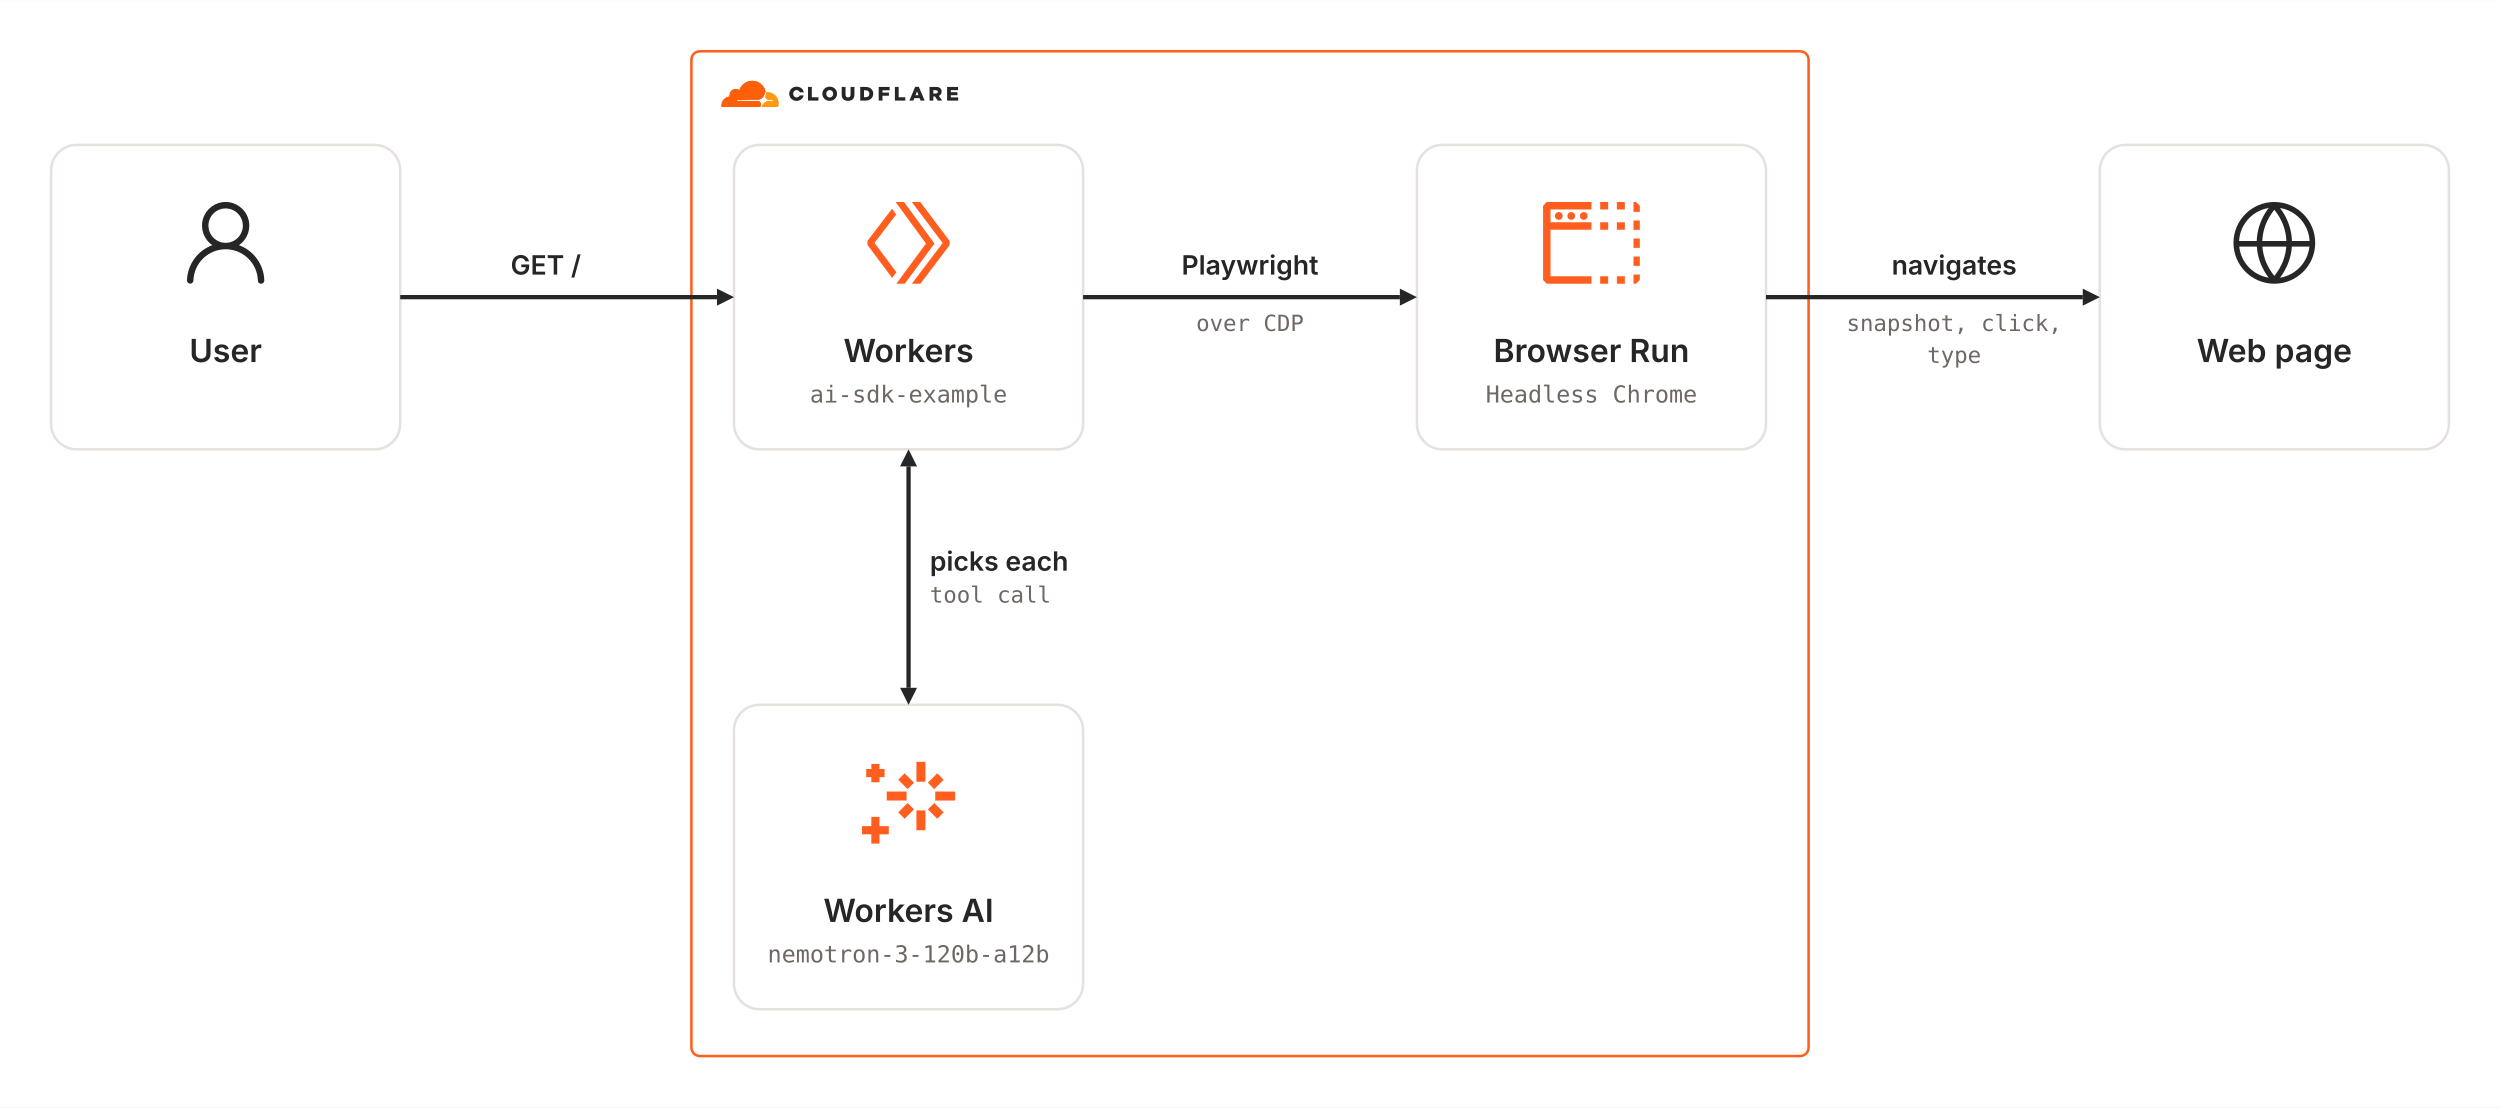
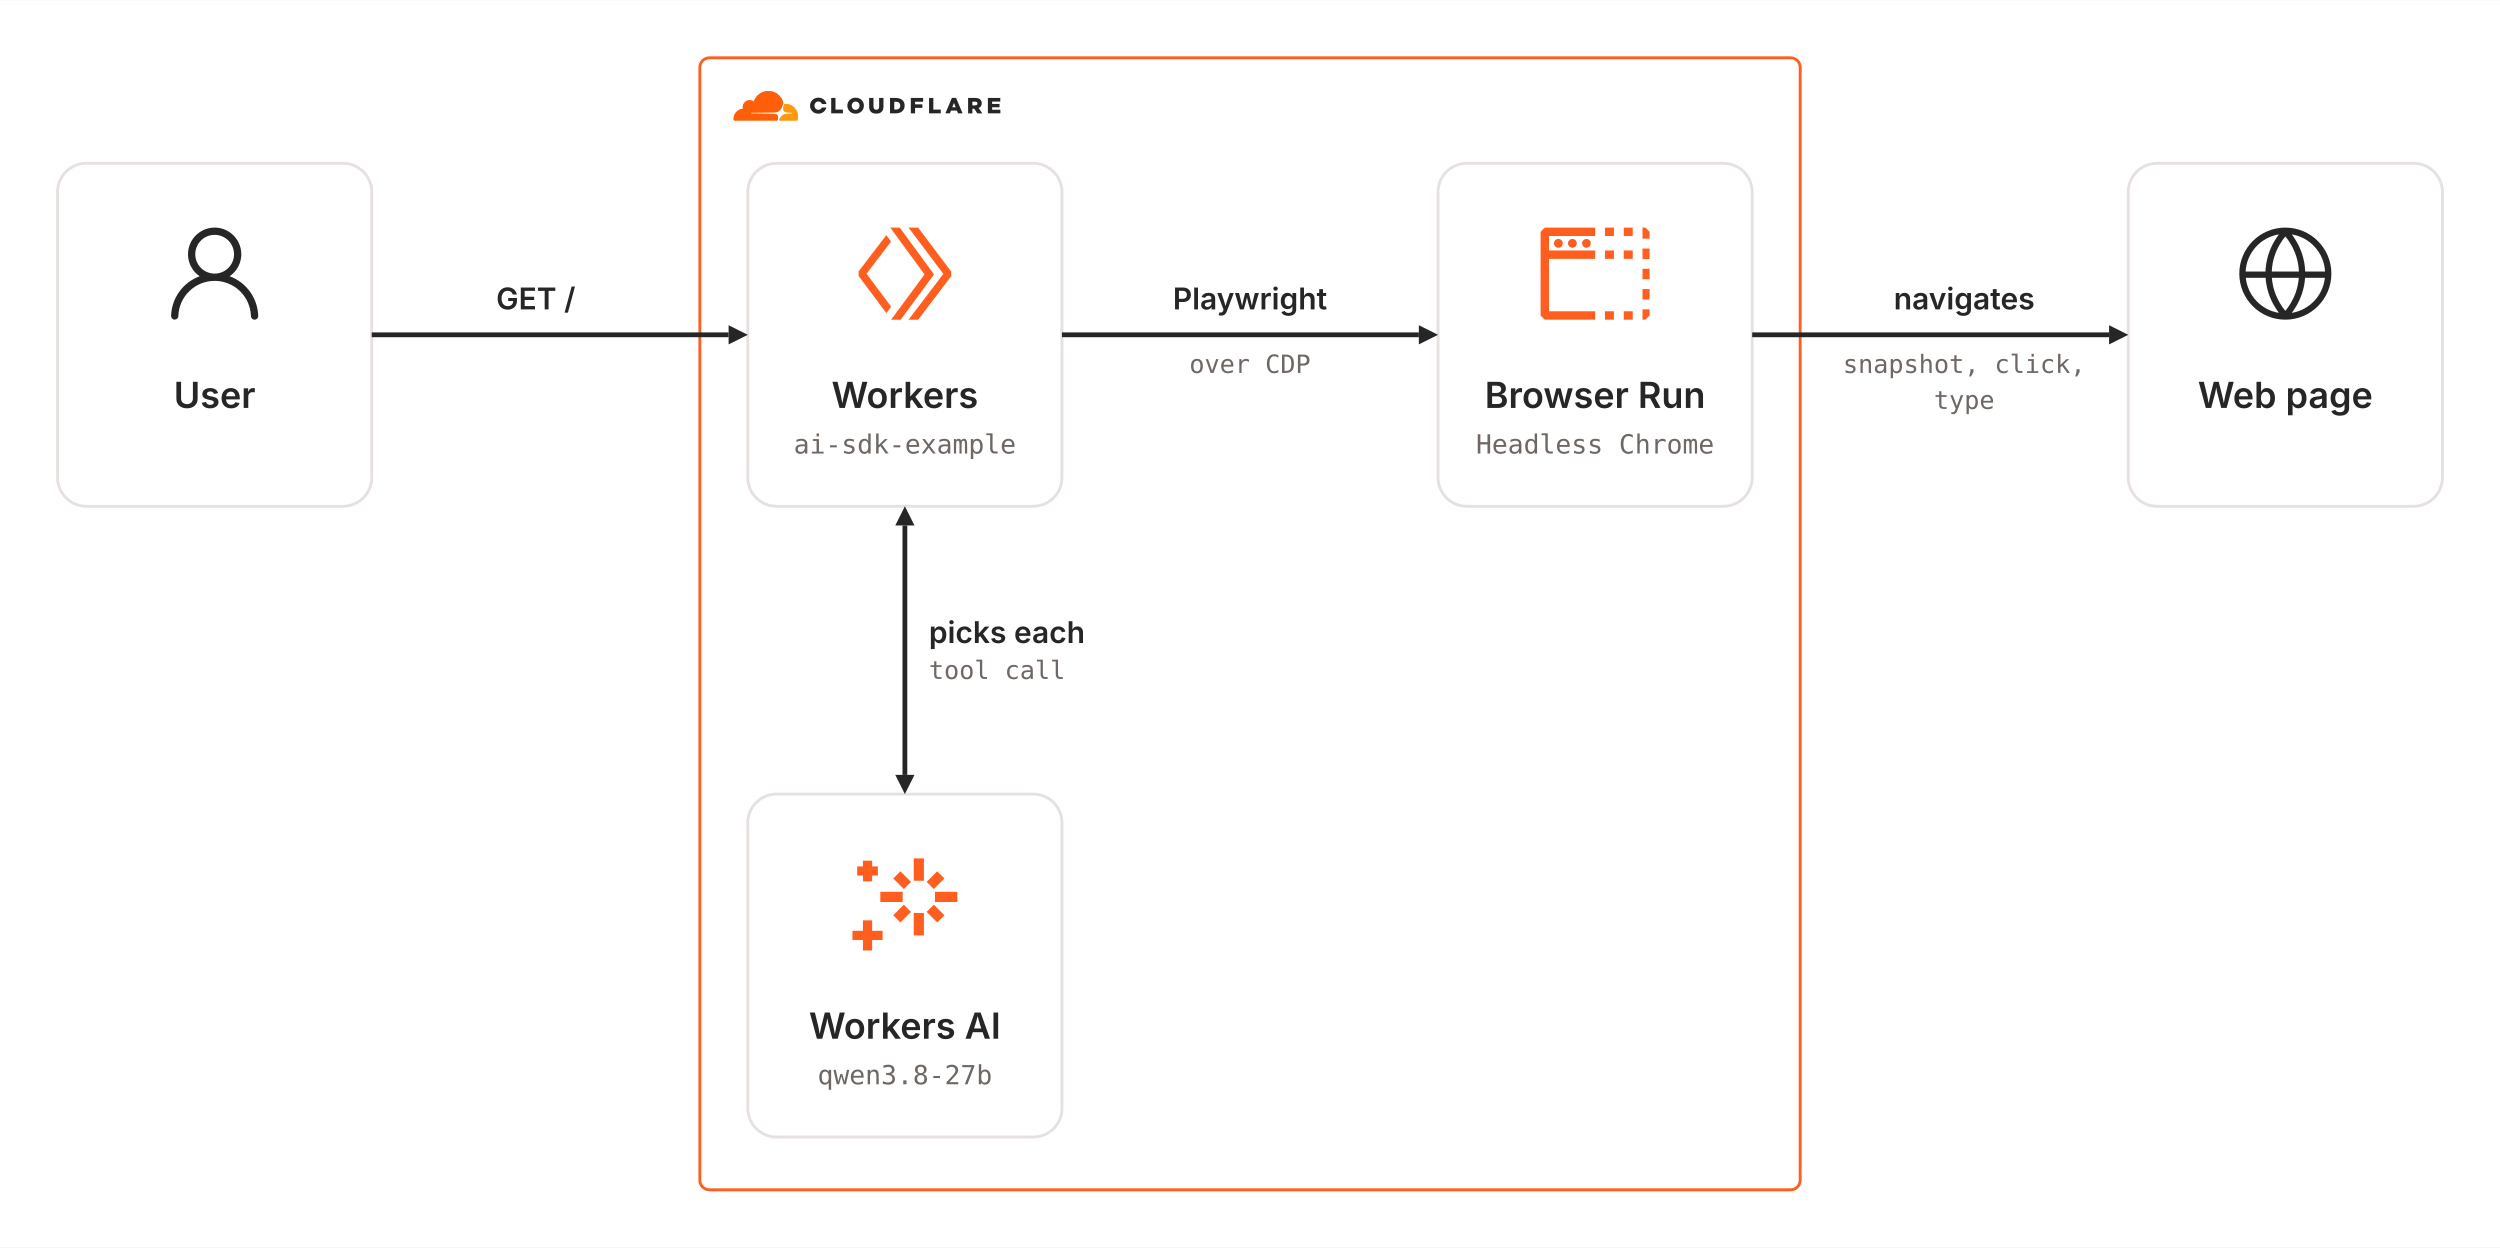
- <svg xmlns="http://www.w3.org/2000/svg" width="1174" height="520" viewBox="16.0 -4.0 1174.4 520.0" style="background:#FFFFFF" role="img">
-   <rect x="16.0" y="-4.0" width="1174.4" height="520.0" fill="#FFFFFF" />
-   <rect data-boundary="cloudflare" x="340.8" y="20.0" width="524.8" height="472.0" rx="4" fill="none" stroke="#FF5E1F" stroke-width="1.2" />
-   <svg width="27.02" height="12.28" fill="#FF5E1F" viewBox="0 0 66 30" id="i1b1278-1" x="354.8" y="33.86" preserveAspectRatio="xMidYMid meet" data-icon="" aria-hidden="true">
-     <g clip-path="url(#i1b1278-1-clip0_746_2)">
+ <svg xmlns="http://www.w3.org/2000/svg" width="1042" height="520" viewBox="16.0 -4.0 1042.4 520.0" style="background:#FFFFFF" role="img">
+   <rect x="16.0" y="-4.0" width="1042.4" height="520.0" fill="#FFFFFF" />
+   <rect data-boundary="cloudflare" x="307.8" y="20.0" width="458.8" height="472.0" rx="4" fill="none" stroke="#FF5E1F" stroke-width="1.2" />
+   <svg width="27.02" height="12.28" fill="#FF5E1F" viewBox="0 0 66 30" id="i54922d-1" x="321.8" y="33.86" preserveAspectRatio="xMidYMid meet" data-icon="" aria-hidden="true">
+     <g clip-path="url(#i54922d-1-clip0_746_2)">
      <path fill="#ff9910" d="M53.12 13.125c6.997 0 12.668 5.708 12.668 12.75 0 1.255-.18 2.468-.516 3.614a.72.72 0 0 1-.694.511H46.953a.375.375 0 0 1-.348-.51l.337-.882c1.076-2.833 4.146-5.154 6.987-5.29l5.384-.277a.543.543 0 0 0 .514-.544.543.543 0 0 0-.51-.544l-5.056-.299c-2.718-.14-4.046-2.56-3.315-5.081l.842-2.902a.72.72 0 0 1 .646-.527q.34-.02.686-.019" />
      <path fill="#ff5f08" d="M35.609 0c7.295 0 13.424 5.025 15.157 11.824.073.285.05.586-.054.862l-1.388 3.677c-1.076 2.833-3.842 5.29-6.97 5.29l-24.105.278a.533.533 0 0 0-.525.535c0 .293.234.531.524.535l23.765.316c2.724 0 4.046 2.56 3.316 5.081l-.307 1.061a.75.75 0 0 1-.716.541H.964a.71.71 0 0 1-.718-.646 11 11 0 0 1-.034-.854c0-5.476 4.166-9.973 9.482-10.456a7.2 7.2 0 0 1-.167-1.544c0-3.935 3.17-7.125 7.08-7.125 1.555 0 2.994.506 4.162 1.362C22.849 4.497 28.707 0 35.609 0" />
      <path fill="#ff9910" d="M53.12 13.125c6.997 0 12.668 5.708 12.668 12.75 0 1.255-.18 2.468-.516 3.614a.72.72 0 0 1-.694.511H46.953a.375.375 0 0 1-.348-.51l.337-.882c1.076-2.833 4.146-5.154 6.987-5.29l5.384-.277a.543.543 0 0 0 .514-.544.543.543 0 0 0-.51-.544l-5.056-.299c-2.718-.14-4.046-2.56-3.315-5.081l.842-2.902a.72.72 0 0 1 .646-.527q.34-.02.686-.019" />
      <path fill="#ff5f08" d="M35.609 0c7.295 0 13.424 5.025 15.157 11.824.073.285.05.586-.054.862l-1.388 3.677c-1.076 2.833-3.842 5.29-6.97 5.29l-24.105.278a.533.533 0 0 0-.525.535c0 .293.234.531.524.535l23.765.316c2.724 0 4.046 2.56 3.316 5.081l-.307 1.061a.75.75 0 0 1-.716.541H.964a.71.71 0 0 1-.718-.646 11 11 0 0 1-.034-.854c0-5.476 4.166-9.973 9.482-10.456a7.2 7.2 0 0 1-.167-1.544c0-3.935 3.17-7.125 7.08-7.125 1.555 0 2.994.506 4.162 1.362C22.849 4.497 28.707 0 35.609 0" />
    </g>
    <defs>
-       <clipPath id="i1b1278-1-clip0_746_2">
+       <clipPath id="i54922d-1-clip0_746_2">
        <path fill="#fff" d="M0 0h66v30H0z" />
      </clipPath>
    </defs>
  </svg>
-   <svg viewBox="0 0 719 59" fill="#262626" id="i1b1278-2" x="386.73" y="36.62" width="82.31" height="6.75" preserveAspectRatio="xMidYMid meet" data-icon="" aria-hidden="true">
+   <svg viewBox="0 0 719 59" fill="#262626" id="i54922d-2" x="353.73" y="36.62" width="82.31" height="6.75" preserveAspectRatio="xMidYMid meet" data-icon="" aria-hidden="true">
    <path d="M77.102 1.1H92.701V43.6H119.802V57.2H77.102V1.1Z" fill="#262626" />
    <path d="M135.898 29.3V29.2C135.898 13.1 148.898 0 166.198 0C183.498 0 196.298 12.9 196.298 29V29.2C196.298 45.3 183.298 58.4 165.998 58.4C148.798 58.3 135.898 45.4 135.898 29.3ZM180.498 29.3V29.2C180.498 21.1 174.698 14.1 166.098 14.1C157.598 14.1 151.898 21 151.898 29.1V29.3C151.898 37.4 157.698 44.4 166.198 44.4C174.798 44.3 180.498 37.4 180.498 29.3Z" fill="#262626" />
    <path d="M215.398 32.6V1.1H231.198V32.3C231.198 40.4 235.298 44.2 241.498 44.2C247.698 44.2 251.798 40.5 251.798 32.7V1.1H267.598V32.2C267.598 50.3 257.298 58.2 241.298 58.2C225.398 58.3 215.398 50.2 215.398 32.6Z" fill="#262626" />
    <path d="M291.398 1.1H313.098C333.098 1.1 344.798 12.6 344.798 28.8V29C344.798 45.2 332.998 57.2 312.798 57.2H291.498L291.398 1.1ZM313.298 43.4C322.598 43.4 328.798 38.3 328.798 29.2V29C328.798 20 322.598 14.8 313.298 14.8H306.998V43.3L313.298 43.4Z" fill="#262626" />
    <path d="M367.297 1.1H412.197V14.8H382.797V24.3H409.397V37.2H382.797V57.2H367.297V1.1Z" fill="#262626" />
    <path d="M433.797 1.1H449.297V43.6H476.497V57.2H433.797V1.1Z" fill="#262626" />
    <path d="M517.097 0.699H532.097L555.997 57.199H539.297L535.197 47.199H513.597L509.597 57.199H493.297L517.097 0.699ZM530.797 35.099L524.597 19.199L518.297 35.099H530.797Z" fill="#262626" />
    <path d="M576 1.1H602.5C611.1 1.1 617 3.3 620.8 7.2C624.1 10.4 625.8 14.7 625.8 20.3V20.5C625.8 29.1 621.2 34.8 614.3 37.7L627.7 57.3H609.7L598.4 40.3H591.6V57.3H576.1L576 1.1ZM601.8 28.1C607.1 28.1 610.1 25.5 610.1 21.5V21.2C610.1 16.8 606.9 14.6 601.7 14.6H591.5V28.1H601.8Z" fill="#262626" />
    <path d="M648.203 1.1H693.303V14.4H663.603V22.8H690.503V35.1H663.603V44H693.703V57.2H648.203V1.1Z" fill="#262626" />
    <path d="M43.1 35.9C40.9 40.8 36.3 44.3 30.3 44.3C21.8 44.3 16 37.2 16 29.2V29C16 20.9 21.7 14 30.2 14C36.6 14 41.5 17.9 43.5 23.3H59.9C57.3 9.9 45.5 0 30.3 0C13 0 0 13.1 0 29.2V29.4C0 45.5 12.8 58.4 30.1 58.4C44.9 58.4 56.5 48.8 59.5 36L43.1 35.9Z" fill="#262626" />
  </svg>
  <g data-node-id="user">
-     <rect x="40.0" y="64.0" width="164.0" height="143.0" rx="12" fill="#FFFFFF" stroke="#E6E1DF" stroke-width="1.2" />
-     <svg width="48.46" height="48.46" viewBox="0 0 24 24" id="i1b1278-3" x="97.77" y="85.75" preserveAspectRatio="xMidYMid meet" data-icon="" aria-hidden="true" fill="#262626">
+     <rect x="40.0" y="64.0" width="131.0" height="143.0" rx="12" fill="#FFFFFF" stroke="#E6E1DF" stroke-width="1.2" />
+     <svg width="48.46" height="48.46" viewBox="0 0 24 24" id="i54922d-3" x="81.27" y="85.75" preserveAspectRatio="xMidYMid meet" data-icon="" aria-hidden="true" fill="#262626">
      <path d="M12 2.5a5.5 5.5 0 0 1 3.096 10.047 9.005 9.005 0 0 1 5.9 8.181.75.75 0 1 1-1.499.044 7.5 7.5 0 0 0-14.993 0 .75.75 0 0 1-1.5-.045 9.005 9.005 0 0 1 5.9-8.18A5.5 5.5 0 0 1 12 2.5ZM8 8a4 4 0 1 0 8 0 4 4 0 0 0-8 0Z" />
    </svg>
-     <text x="122.0" y="166.0" font-family="'Inter Variable', 'Inter', system-ui, -apple-system, 'Segoe UI', Roboto, sans-serif" font-size="15" fill="#262626" font-weight="600" text-anchor="middle">User</text>
+     <text x="105.5" y="166.0" font-family="'Inter Variable', 'Inter', system-ui, -apple-system, 'Segoe UI', Roboto, sans-serif" font-size="15" fill="#262626" font-weight="600" text-anchor="middle">User</text>
  </g>
  <g data-node-id="worker">
-     <rect x="360.8" y="64.0" width="164.0" height="143.0" rx="12" fill="#FFFFFF" stroke="#E6E1DF" stroke-width="1.2" />
-     <svg width="48.25" height="48.25" viewBox="1.379 1.886 45.235 45.235" id="i1b1278-4" x="418.68" y="85.88" preserveAspectRatio="xMidYMid meet" data-icon="" aria-hidden="true" fill="#FF5E1F">
+     <rect x="327.8" y="64.0" width="131.0" height="143.0" rx="12" fill="#FFFFFF" stroke="#E6E1DF" stroke-width="1.2" />
+     <svg width="48.25" height="48.25" viewBox="1.379 1.886 45.235 45.235" id="i54922d-4" x="369.18" y="85.88" preserveAspectRatio="xMidYMid meet" data-icon="" aria-hidden="true" fill="#FF5E1F">
      <path d="m18.63 37.418-9.645-12.9 9.592-12.533-1.852-2.527L5.917 23.595l-.015 1.808 10.86 14.542z" />
      <path d="M21.997 6.503h-3.712l13.387 18.3-13.072 17.7h3.735L35.4 24.81z" />
      <path d="M29.175 6.503h-3.758l13.598 18.082-13.598 17.918h3.765l12.908-17.01v-1.808z" />
    </svg>
-     <text x="442.8" y="166.0" font-family="'Inter Variable', 'Inter', system-ui, -apple-system, 'Segoe UI', Roboto, sans-serif" font-size="15" fill="#262626" font-weight="600" text-anchor="middle">Workers</text>
-     <text x="442.8" y="185.0" font-family="'JetBrains Mono Variable', 'JetBrains Mono', ui-monospace, 'Cascadia Code', 'Source Code Pro', Menlo, Consolas, monospace" font-size="11" fill="#6E6763" font-weight="400" text-anchor="middle">ai-sdk-example</text>
+     <text x="393.3" y="166.0" font-family="'Inter Variable', 'Inter', system-ui, -apple-system, 'Segoe UI', Roboto, sans-serif" font-size="15" fill="#262626" font-weight="600" text-anchor="middle">Workers</text>
+     <text x="393.3" y="185.0" font-family="'JetBrains Mono Variable', 'JetBrains Mono', ui-monospace, 'Cascadia Code', 'Source Code Pro', Menlo, Consolas, monospace" font-size="11" fill="#6E6763" font-weight="400" text-anchor="middle">ai-sdk-example</text>
  </g>
  <g data-node-id="browser">
-     <rect x="681.6" y="64.0" width="164.0" height="143.0" rx="12" fill="#FFFFFF" stroke="#E6E1DF" stroke-width="1.2" />
-     <svg width="56.81" height="56.81" viewBox="-0.455 0.175 64.95 64.95" id="i1b1278-5" x="735.19" y="81.59" preserveAspectRatio="xMidYMid meet" data-icon="" aria-hidden="true" fill="#FF5E1F">
+     <rect x="615.6" y="64.0" width="131.0" height="143.0" rx="12" fill="#FFFFFF" stroke="#E6E1DF" stroke-width="1.2" />
+     <svg width="56.81" height="56.81" viewBox="-0.455 0.175 64.95 64.95" id="i54922d-5" x="652.69" y="81.59" preserveAspectRatio="xMidYMid meet" data-icon="" aria-hidden="true" fill="#FF5E1F">
      <path d="M23.3 18.2a2.1 2.1 0 1 1-4.2 0 2.1 2.1 0 0 1 4.2 0m-6.7 0a2.1 2.1 0 1 1-4.2 0 2.1 2.1 0 0 1 4.2 0m13.3-.61a2.1 2.1 0 1 0 0 1.22zm28.1-1.6V12.7l-2-2h-1.39v5.29zm0 9.67v-4.99h-3.39v4.99zm0 9.67v-4.99h-3.39v4.99zM58 45v-4.99h-3.39V45zm-3.39 9.6H56l2-2v-2.93h-3.39zm-17.9-4H41v4h-4.29zm8.96 0h4.29v4h-4.29zm-8.96-29H41v4h-4.29zm8.96 0h4.29v4h-4.29zm4.29-6.9h-4.29v-4h4.29zm-8.96 0h-4.29v-4H41zm-8.96-4h-24l-2 2v39.9l2 2h24v-4h-22v-25h22v-4h-22v-6.9h22z" />
    </svg>
-     <text x="763.6" y="166.0" font-family="'Inter Variable', 'Inter', system-ui, -apple-system, 'Segoe UI', Roboto, sans-serif" font-size="15" fill="#262626" font-weight="600" text-anchor="middle">Browser Run</text>
-     <text x="763.6" y="185.0" font-family="'JetBrains Mono Variable', 'JetBrains Mono', ui-monospace, 'Cascadia Code', 'Source Code Pro', Menlo, Consolas, monospace" font-size="11" fill="#6E6763" font-weight="400" text-anchor="middle">Headless Chrome</text>
+     <text x="681.1" y="166.0" font-family="'Inter Variable', 'Inter', system-ui, -apple-system, 'Segoe UI', Roboto, sans-serif" font-size="15" fill="#262626" font-weight="600" text-anchor="middle">Browser Run</text>
+     <text x="681.1" y="185.0" font-family="'JetBrains Mono Variable', 'JetBrains Mono', ui-monospace, 'Cascadia Code', 'Source Code Pro', Menlo, Consolas, monospace" font-size="11" fill="#6E6763" font-weight="400" text-anchor="middle">Headless Chrome</text>
  </g>
  <g data-node-id="page">
-     <rect x="1002.4" y="64.0" width="164.0" height="143.0" rx="12" fill="#FFFFFF" stroke="#E6E1DF" stroke-width="1.2" />
-     <svg width="41.89" height="41.89" viewBox="0 0 24 24" id="i1b1278-6" x="1063.45" y="89.05" preserveAspectRatio="xMidYMid meet" data-icon="" aria-hidden="true" fill="#262626">
+     <rect x="903.4" y="64.0" width="131.0" height="143.0" rx="12" fill="#FFFFFF" stroke="#E6E1DF" stroke-width="1.2" />
+     <svg width="41.89" height="41.89" viewBox="0 0 24 24" id="i54922d-6" x="947.95" y="89.05" preserveAspectRatio="xMidYMid meet" data-icon="" aria-hidden="true" fill="#262626">
      <path d="M12 1c6.075 0 11 4.925 11 11s-4.925 11-11 11S1 18.075 1 12 5.925 1 12 1Zm3.241 10.5v-.001c-.1-2.708-.992-4.904-1.89-6.452a13.919 13.919 0 0 0-1.304-1.88L12 3.11l-.047.059c-.354.425-.828 1.06-1.304 1.88-.898 1.547-1.79 3.743-1.89 6.451Zm-12.728 0h4.745c.1-3.037 1.1-5.49 2.093-7.204.39-.672.78-1.233 1.119-1.673C6.11 3.329 2.746 7 2.513 11.5Zm18.974 0C21.254 7 17.89 3.329 13.53 2.623c.339.44.729 1.001 1.119 1.673.993 1.714 1.993 4.167 2.093 7.204ZM8.787 13c.182 2.478 1.02 4.5 1.862 5.953.382.661.818 1.29 1.304 1.88l.047.057.047-.059c.354-.425.828-1.06 1.304-1.88.842-1.451 1.679-3.471 1.862-5.951Zm-1.504 0H2.552a9.505 9.505 0 0 0 7.918 8.377 15.773 15.773 0 0 1-1.119-1.673C8.413 18.085 7.47 15.807 7.283 13Zm9.434 0c-.186 2.807-1.13 5.085-2.068 6.704-.39.672-.78 1.233-1.118 1.673A9.506 9.506 0 0 0 21.447 13Z" />
    </svg>
-     <text x="1084.4" y="166.0" font-family="'Inter Variable', 'Inter', system-ui, -apple-system, 'Segoe UI', Roboto, sans-serif" font-size="15" fill="#262626" font-weight="600" text-anchor="middle">Web page</text>
+     <text x="968.9" y="166.0" font-family="'Inter Variable', 'Inter', system-ui, -apple-system, 'Segoe UI', Roboto, sans-serif" font-size="15" fill="#262626" font-weight="600" text-anchor="middle">Web page</text>
  </g>
  <g data-node-id="ai">
-     <rect x="360.8" y="327.0" width="164.0" height="143.0" rx="12" fill="#FFFFFF" stroke="#E6E1DF" stroke-width="1.2" />
-     <svg aria-hidden="true" width="54.67" height="54.67" viewBox="-1.375 -1.29 18.75 18.75" id="i1b1278-7" x="415.47" y="345.67" preserveAspectRatio="xMidYMid meet" data-icon="" fill="#FF5E1F">
+     <rect x="327.8" y="327.0" width="131.0" height="143.0" rx="12" fill="#FFFFFF" stroke="#E6E1DF" stroke-width="1.2" />
+     <svg aria-hidden="true" width="54.67" height="54.67" viewBox="-1.375 -1.29 18.75 18.75" id="i54922d-7" x="365.97" y="345.67" preserveAspectRatio="xMidYMid meet" data-icon="" fill="#FF5E1F">
      <path d="M10.72 1.5H9.265v3.198l1.455.004zM7.36 3.347l1.516 1.517-1.032 1.025-1.513-1.513 1.03-1.029ZM4.485 6.28h3.202l-.005 1.455H4.485zm1.848 3.36 1.515-1.516 1.026 1.032-1.512 1.512-1.03-1.029Zm2.932 2.875V9.313l1.455.005v3.197zm3.36-1.845-1.517-1.517 1.032-1.026 1.514 1.514zM15.5 7.735h-3.202l.005-1.455H15.5zm-1.847-3.359-1.516 1.516-1.025-1.032 1.513-1.513 1.028 1.03ZM2 1.829v.82h-.822v1.315H2v.821h1.314v-.82h.821V2.65h-.821v-.821zm0 12.842v-1.5H.5v-1.314H2v-1.499h1.314v1.499h1.5v1.314h-1.5v1.5z" />
    </svg>
-     <text x="442.8" y="429.0" font-family="'Inter Variable', 'Inter', system-ui, -apple-system, 'Segoe UI', Roboto, sans-serif" font-size="15" fill="#262626" font-weight="600" text-anchor="middle">Workers AI</text>
-     <text x="442.8" y="448.0" font-family="'JetBrains Mono Variable', 'JetBrains Mono', ui-monospace, 'Cascadia Code', 'Source Code Pro', Menlo, Consolas, monospace" font-size="11" fill="#6E6763" font-weight="400" text-anchor="middle">nemotron-3-120b-a12b</text>
+     <text x="393.3" y="429.0" font-family="'Inter Variable', 'Inter', system-ui, -apple-system, 'Segoe UI', Roboto, sans-serif" font-size="15" fill="#262626" font-weight="600" text-anchor="middle">Workers AI</text>
+     <text x="393.3" y="448.0" font-family="'JetBrains Mono Variable', 'JetBrains Mono', ui-monospace, 'Cascadia Code', 'Source Code Pro', Menlo, Consolas, monospace" font-size="11" fill="#6E6763" font-weight="400" text-anchor="middle">qwen3.8-27b</text>
  </g>
  <g data-edge-from="user" data-edge-to="worker">
-     <polyline points="204,135.5 352.8,135.5" fill="none" stroke="#262626" stroke-width="2" stroke-linejoin="miter" />
-     <polygon points="360.8,135.5 352.8,131.5 352.8,139.5" fill="#262626" />
-     <text x="272.4" y="124.9" font-family="'Inter Variable', 'Inter', system-ui, -apple-system, 'Segoe UI', Roboto, sans-serif" font-size="12.5" fill="#262626" font-weight="600" text-anchor="middle">GET /</text>
+     <polyline points="171,135.5 319.8,135.5" fill="none" stroke="#262626" stroke-width="2" stroke-linejoin="miter" />
+     <polygon points="327.8,135.5 319.8,131.5 319.8,139.5" fill="#262626" />
+     <text x="239.4" y="124.9" font-family="'Inter Variable', 'Inter', system-ui, -apple-system, 'Segoe UI', Roboto, sans-serif" font-size="12.5" fill="#262626" font-weight="600" text-anchor="middle">GET /</text>
  </g>
  <g data-edge-from="worker" data-edge-to="browser">
-     <polyline points="524.8,135.5 673.6,135.5" fill="none" stroke="#262626" stroke-width="2" stroke-linejoin="miter" />
-     <polygon points="681.6,135.5 673.6,131.5 673.6,139.5" fill="#262626" />
-     <text x="603.2" y="124.9" font-family="'Inter Variable', 'Inter', system-ui, -apple-system, 'Segoe UI', Roboto, sans-serif" font-size="12.5" fill="#262626" font-weight="600" text-anchor="middle">Playwright</text>
-     <text x="603.2" y="151.4" font-family="'JetBrains Mono Variable', 'JetBrains Mono', ui-monospace, 'Cascadia Code', 'Source Code Pro', Menlo, Consolas, monospace" font-size="10.5" fill="#6E6763" font-weight="400" text-anchor="middle">over CDP</text>
+     <polyline points="458.8,135.5 607.6,135.5" fill="none" stroke="#262626" stroke-width="2" stroke-linejoin="miter" />
+     <polygon points="615.6,135.5 607.6,131.5 607.6,139.5" fill="#262626" />
+     <text x="537.2" y="124.9" font-family="'Inter Variable', 'Inter', system-ui, -apple-system, 'Segoe UI', Roboto, sans-serif" font-size="12.5" fill="#262626" font-weight="600" text-anchor="middle">Playwright</text>
+     <text x="537.2" y="151.4" font-family="'JetBrains Mono Variable', 'JetBrains Mono', ui-monospace, 'Cascadia Code', 'Source Code Pro', Menlo, Consolas, monospace" font-size="10.5" fill="#6E6763" font-weight="400" text-anchor="middle">over CDP</text>
  </g>
  <g data-edge-from="browser" data-edge-to="page">
-     <polyline points="845.6,135.5 994.4,135.5" fill="none" stroke="#262626" stroke-width="2" stroke-linejoin="miter" />
-     <polygon points="1002.4,135.5 994.4,131.5 994.4,139.5" fill="#262626" />
-     <text x="934.0" y="124.9" font-family="'Inter Variable', 'Inter', system-ui, -apple-system, 'Segoe UI', Roboto, sans-serif" font-size="12.5" fill="#262626" font-weight="600" text-anchor="middle">navigates</text>
-     <text x="934.0" y="151.4" font-family="'JetBrains Mono Variable', 'JetBrains Mono', ui-monospace, 'Cascadia Code', 'Source Code Pro', Menlo, Consolas, monospace" font-size="10.5" fill="#6E6763" font-weight="400" text-anchor="middle">snapshot, click,</text>
-     <text x="934.0" y="166.4" font-family="'JetBrains Mono Variable', 'JetBrains Mono', ui-monospace, 'Cascadia Code', 'Source Code Pro', Menlo, Consolas, monospace" font-size="10.5" fill="#6E6763" font-weight="400" text-anchor="middle">type</text>
+     <polyline points="746.6,135.5 895.4,135.5" fill="none" stroke="#262626" stroke-width="2" stroke-linejoin="miter" />
+     <polygon points="903.4,135.5 895.4,131.5 895.4,139.5" fill="#262626" />
+     <text x="835.0" y="124.9" font-family="'Inter Variable', 'Inter', system-ui, -apple-system, 'Segoe UI', Roboto, sans-serif" font-size="12.5" fill="#262626" font-weight="600" text-anchor="middle">navigates</text>
+     <text x="835.0" y="151.4" font-family="'JetBrains Mono Variable', 'JetBrains Mono', ui-monospace, 'Cascadia Code', 'Source Code Pro', Menlo, Consolas, monospace" font-size="10.5" fill="#6E6763" font-weight="400" text-anchor="middle">snapshot, click,</text>
+     <text x="835.0" y="166.4" font-family="'JetBrains Mono Variable', 'JetBrains Mono', ui-monospace, 'Cascadia Code', 'Source Code Pro', Menlo, Consolas, monospace" font-size="10.5" fill="#6E6763" font-weight="400" text-anchor="middle">type</text>
  </g>
  <g data-edge-from="worker" data-edge-to="ai">
-     <polyline points="442.8,215 442.8,319" fill="none" stroke="#262626" stroke-width="2" stroke-linejoin="miter" />
-     <polygon points="442.8,327 446.8,319 438.8,319" fill="#262626" />
-     <polygon points="442.8,207 438.8,215 446.8,215" fill="#262626" />
-     <text x="452.8" y="264.0" font-family="'Inter Variable', 'Inter', system-ui, -apple-system, 'Segoe UI', Roboto, sans-serif" font-size="12.5" fill="#262626" font-weight="600" text-anchor="start">picks each</text>
-     <text x="452.8" y="279.0" font-family="'JetBrains Mono Variable', 'JetBrains Mono', ui-monospace, 'Cascadia Code', 'Source Code Pro', Menlo, Consolas, monospace" font-size="10.5" fill="#6E6763" font-weight="400" text-anchor="start">tool call</text>
+     <polyline points="393.3,215 393.3,319" fill="none" stroke="#262626" stroke-width="2" stroke-linejoin="miter" />
+     <polygon points="393.3,327 397.3,319 389.3,319" fill="#262626" />
+     <polygon points="393.3,207 389.3,215 397.3,215" fill="#262626" />
+     <text x="403.3" y="264.0" font-family="'Inter Variable', 'Inter', system-ui, -apple-system, 'Segoe UI', Roboto, sans-serif" font-size="12.5" fill="#262626" font-weight="600" text-anchor="start">picks each</text>
+     <text x="403.3" y="279.0" font-family="'JetBrains Mono Variable', 'JetBrains Mono', ui-monospace, 'Cascadia Code', 'Source Code Pro', Menlo, Consolas, monospace" font-size="10.5" fill="#6E6763" font-weight="400" text-anchor="start">tool call</text>
  </g>
</svg>
